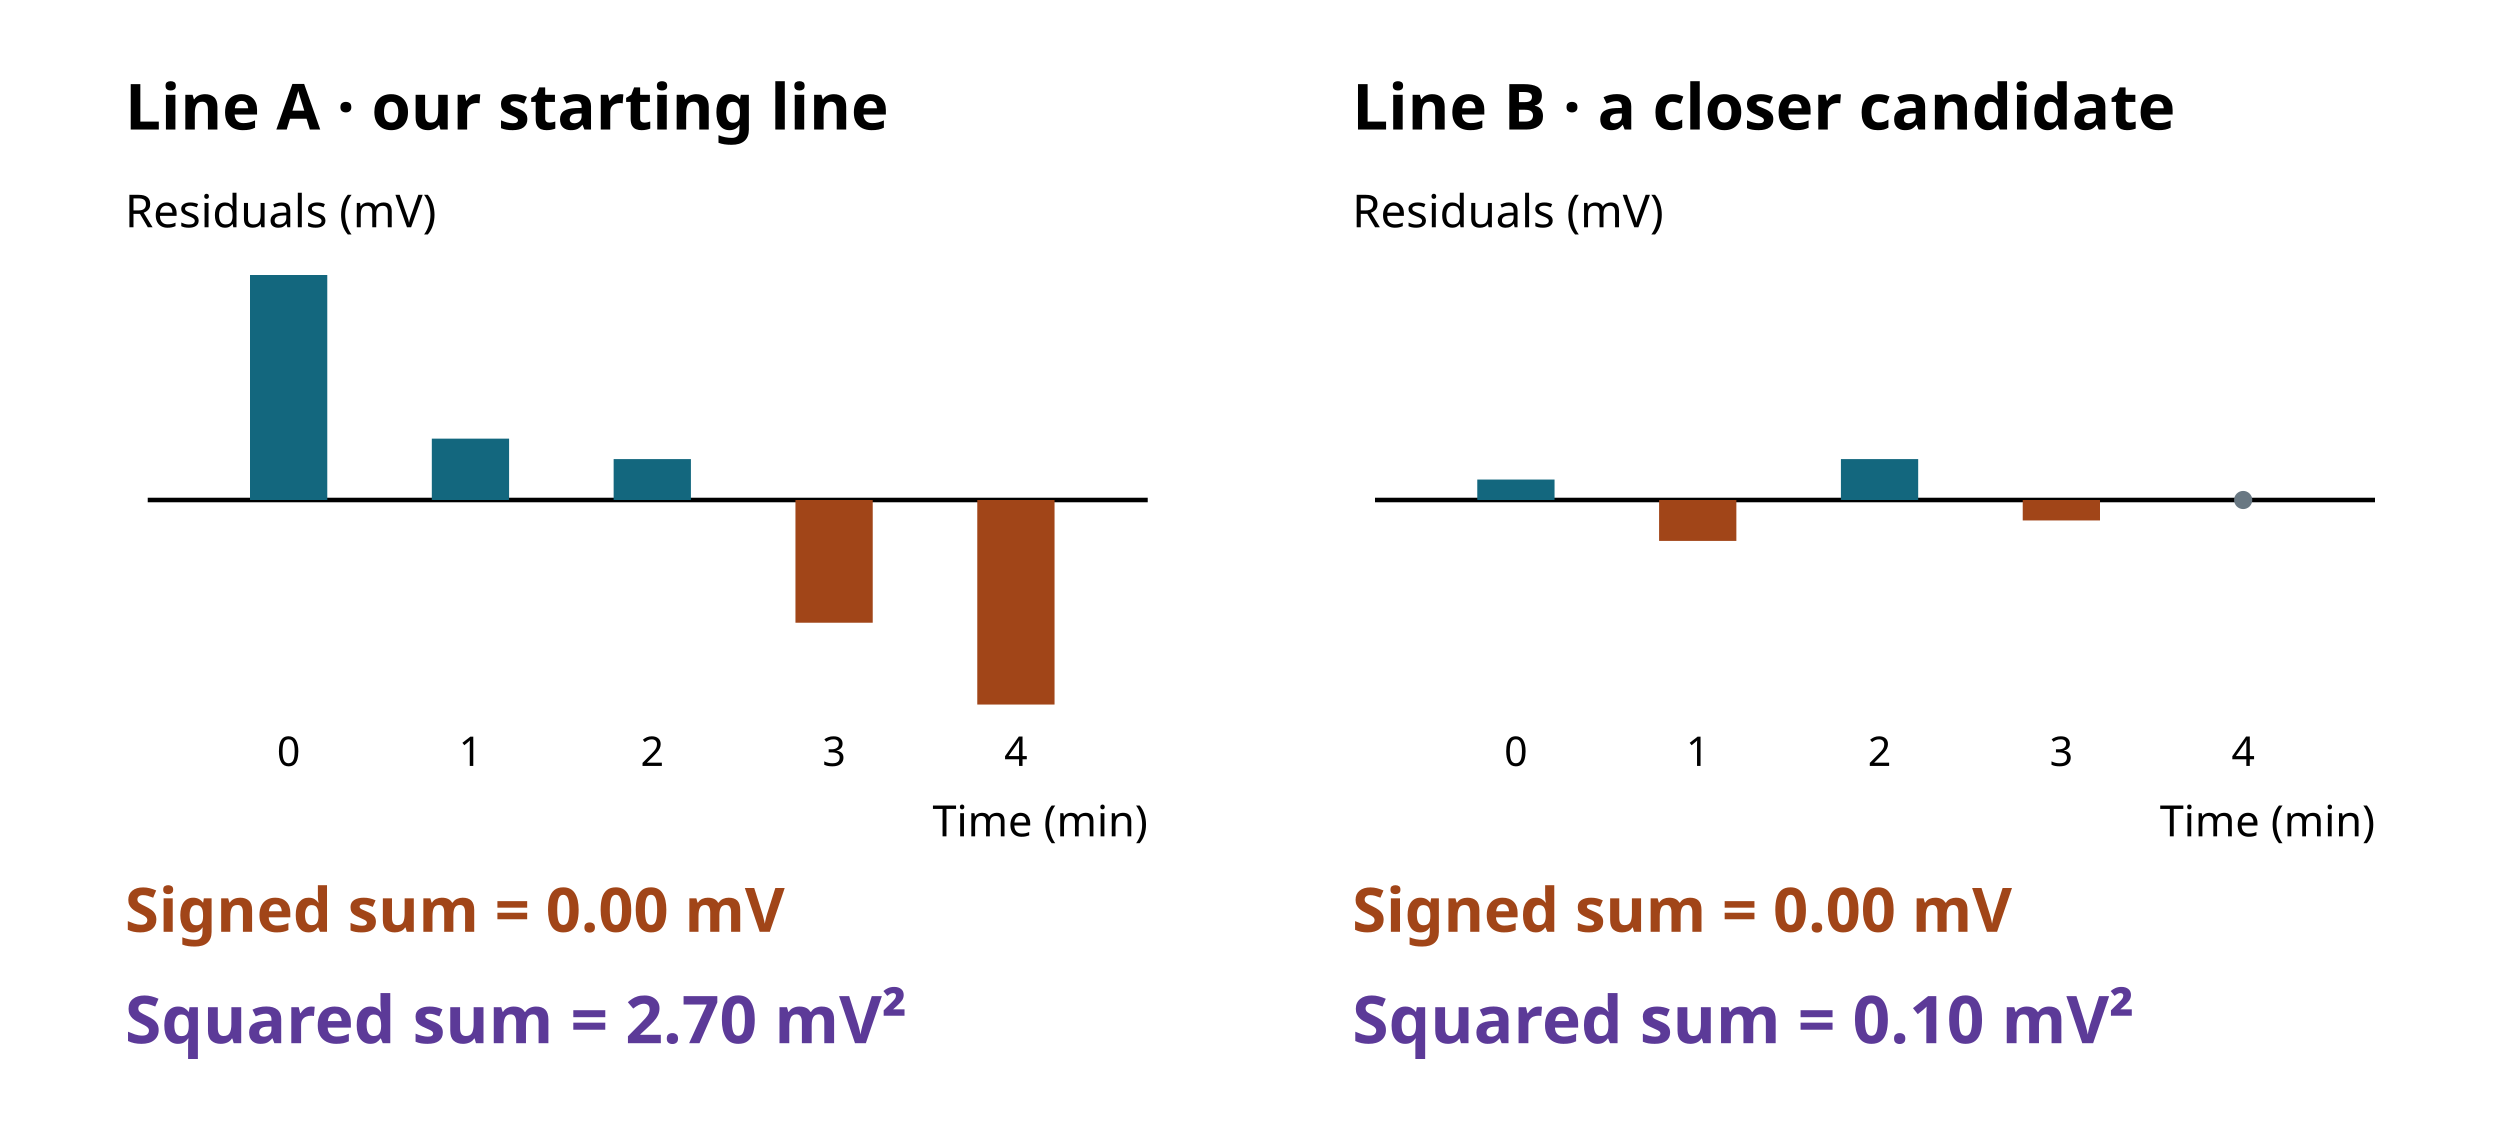
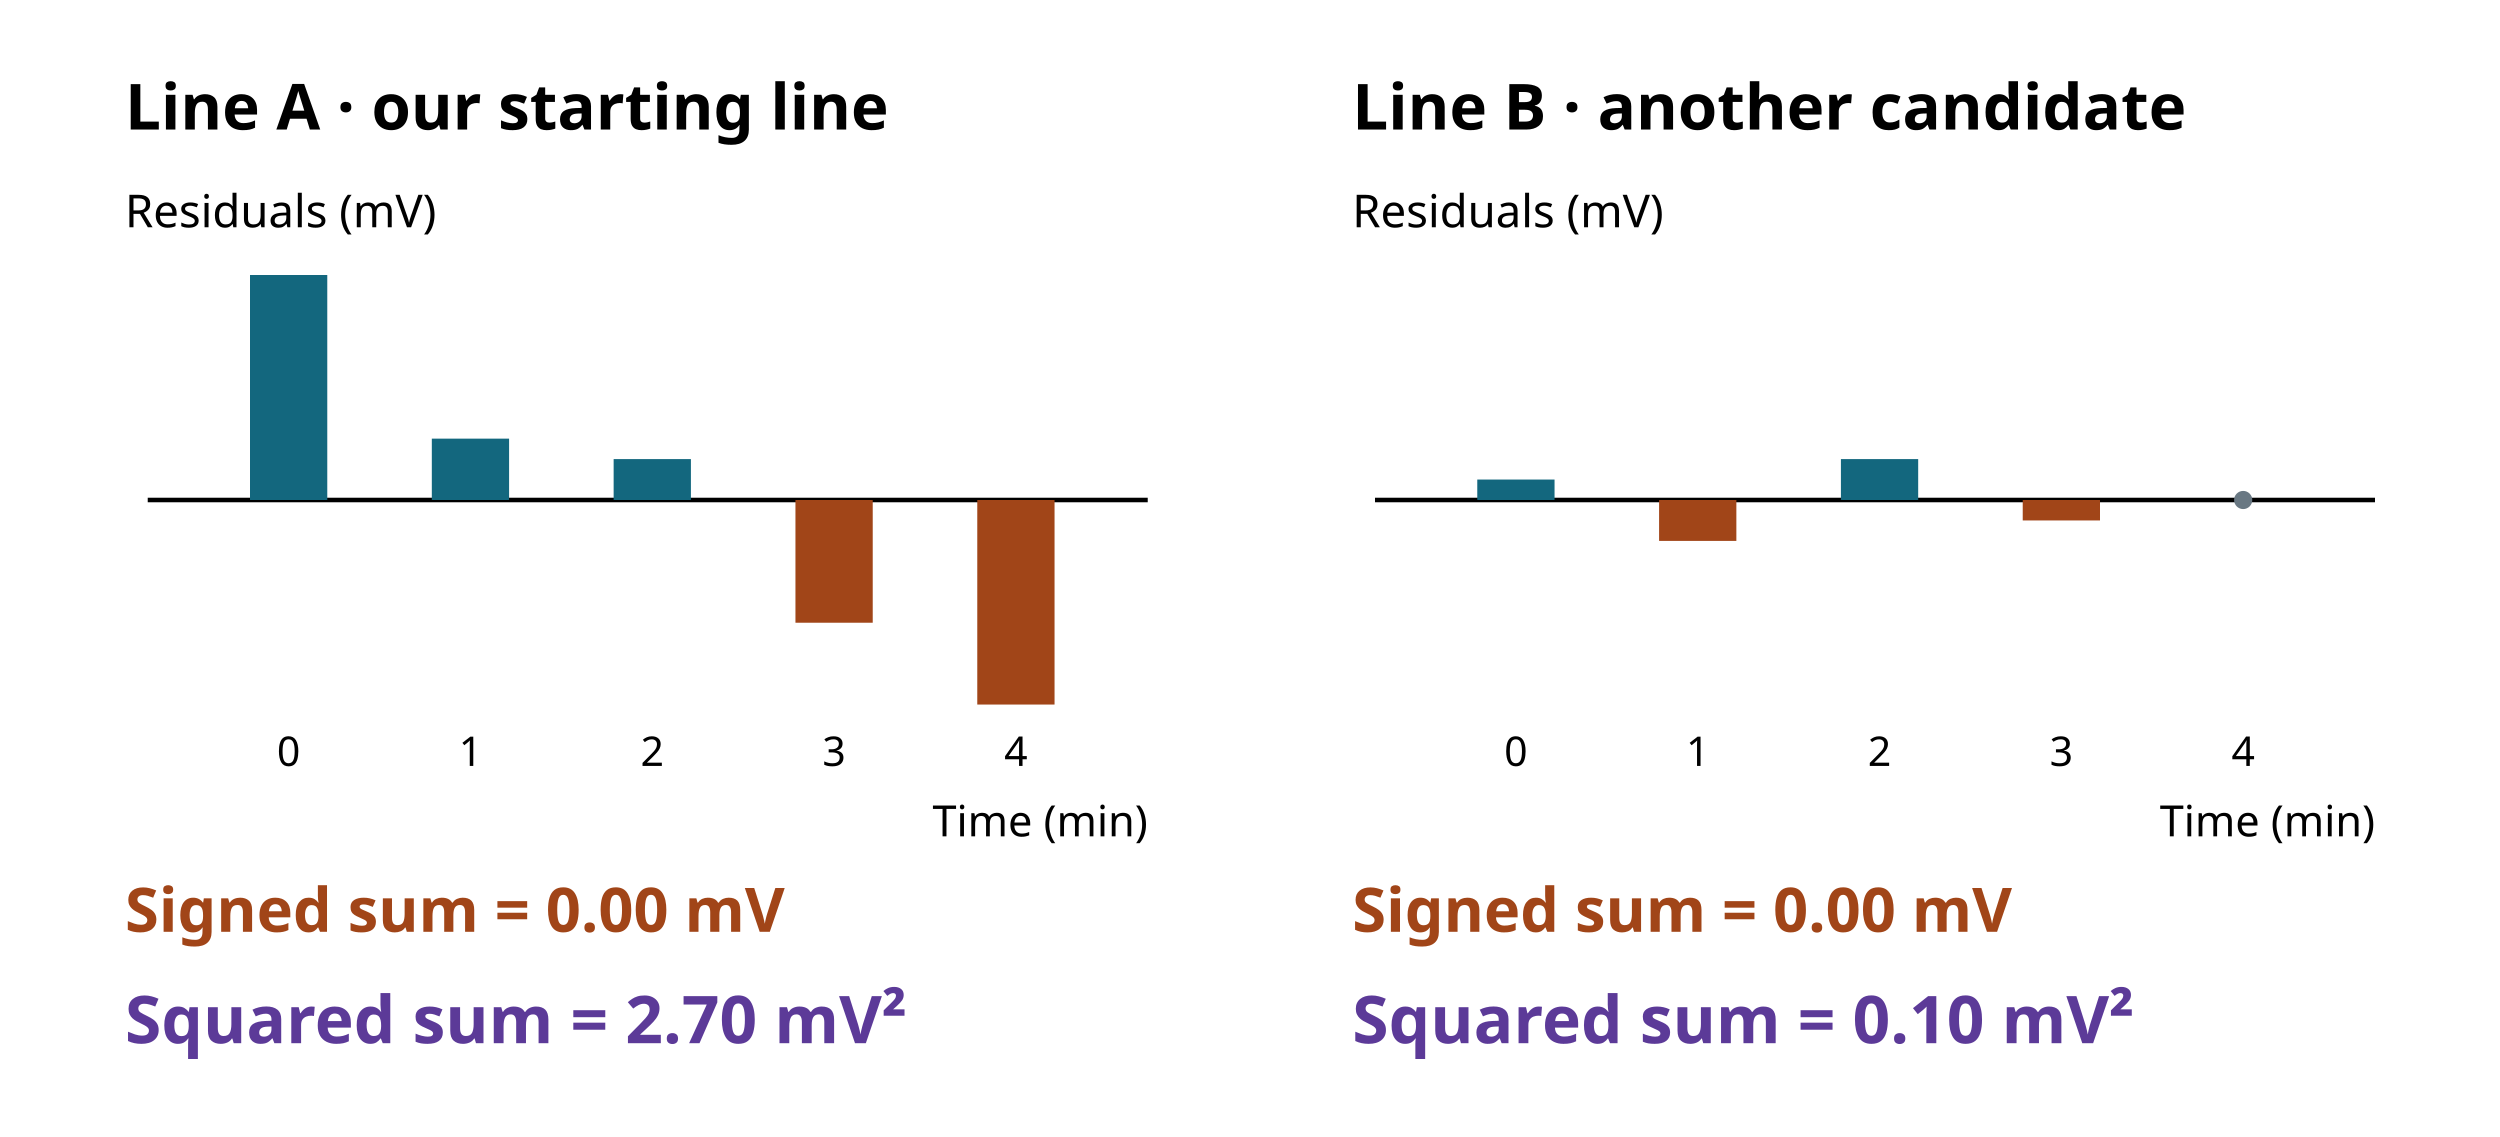
<svg xmlns="http://www.w3.org/2000/svg" viewBox="0 0 1100 500" data-teaching-stage-count="2" data-teaching-stage-mode="cumulative">
  <g font-family="system-ui, sans-serif" fill="currentColor">
    <text x="55" y="57" font-size="28" font-weight="700">Line A · our starting line</text>
-     <text x="595" y="57" font-size="28" font-weight="700">Line B · a closer candidate</text>
+     <text x="595" y="57" font-size="28" font-weight="700">Line B · another candidate</text>
    <text x="55" y="100" font-size="20">Residuals (mV)</text>
    <text x="595" y="100" font-size="20">Residuals (mV)</text>
    <path d="M65 220H505M605 220H1045" fill="none" stroke="currentColor" stroke-width="2" />
    <g fill="#13677e">
      <rect x="110" y="121" width="34" height="99" />
      <rect x="190" y="193" width="34" height="27" />
      <rect x="270" y="202" width="34" height="18" />
      <rect x="650" y="211" width="34" height="9" />
      <rect x="810" y="202" width="34" height="18" />
    </g>
    <g fill="#a14518">
      <rect x="350" y="220" width="34" height="54" />
      <rect x="430" y="220" width="34" height="90" />
      <rect x="730" y="220" width="34" height="18" />
      <rect x="890" y="220" width="34" height="9" />
    </g>
    <circle cx="987" cy="220" r="4" fill="#697883" />
    <g font-size="18" text-anchor="middle">
      <text x="127" y="337">0</text>
      <text x="207" y="337">1</text>
      <text x="287" y="337">2</text>
      <text x="367" y="337">3</text>
      <text x="447" y="337">4</text>
      <text x="667" y="337">0</text>
      <text x="747" y="337">1</text>
      <text x="827" y="337">2</text>
      <text x="907" y="337">3</text>
      <text x="987" y="337">4</text>
    </g>
    <text x="505" y="368" text-anchor="end" font-size="19">Time (min)</text>
    <text x="1045" y="368" text-anchor="end" font-size="19">Time (min)</text>
  </g>
  <g data-svg-stage="1" font-family="system-ui, sans-serif" fill="#a14518" font-size="27" font-weight="700">
    <text x="55" y="410">Signed sum = 0.00 mV</text>
    <text x="595" y="410">Signed sum = 0.00 mV</text>
  </g>
  <g data-svg-stage="2" font-family="system-ui, sans-serif" fill="#5c3a98" font-size="29" font-weight="700">
    <text x="55" y="459">Squared sum = 2.70 mV²</text>
    <text x="595" y="459">Squared sum = 0.10 mV²</text>
  </g>
</svg>
